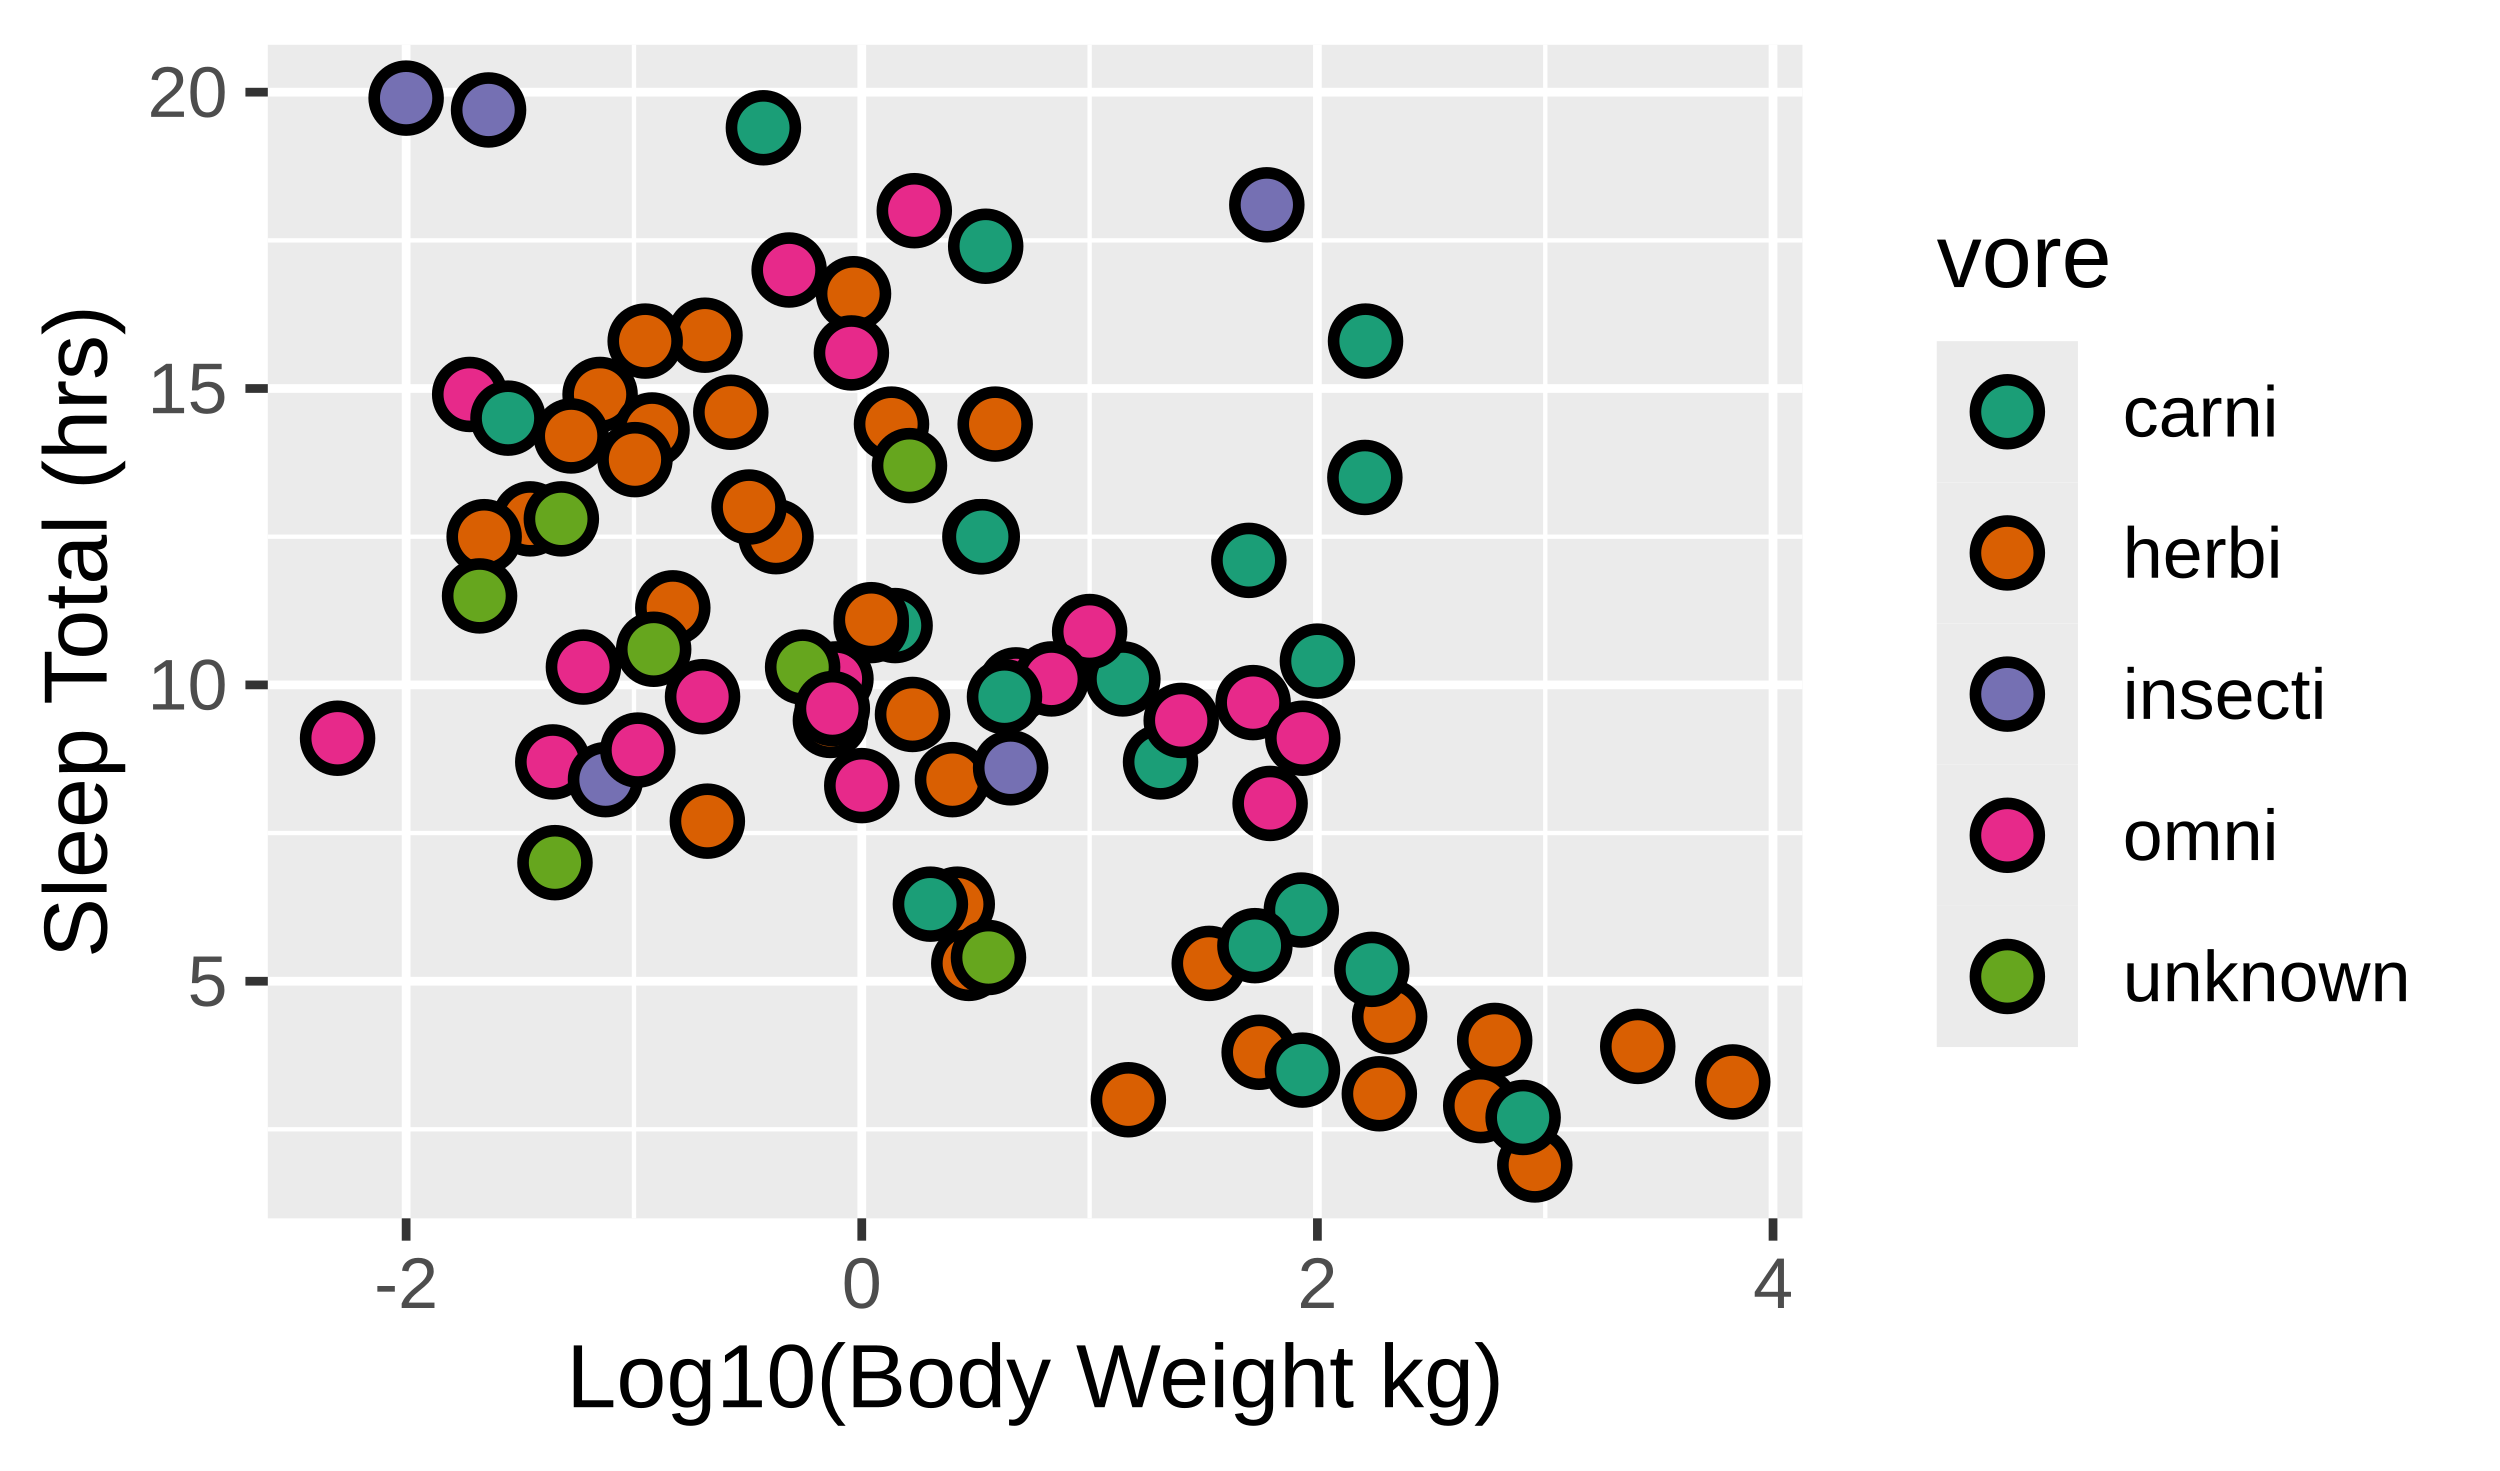
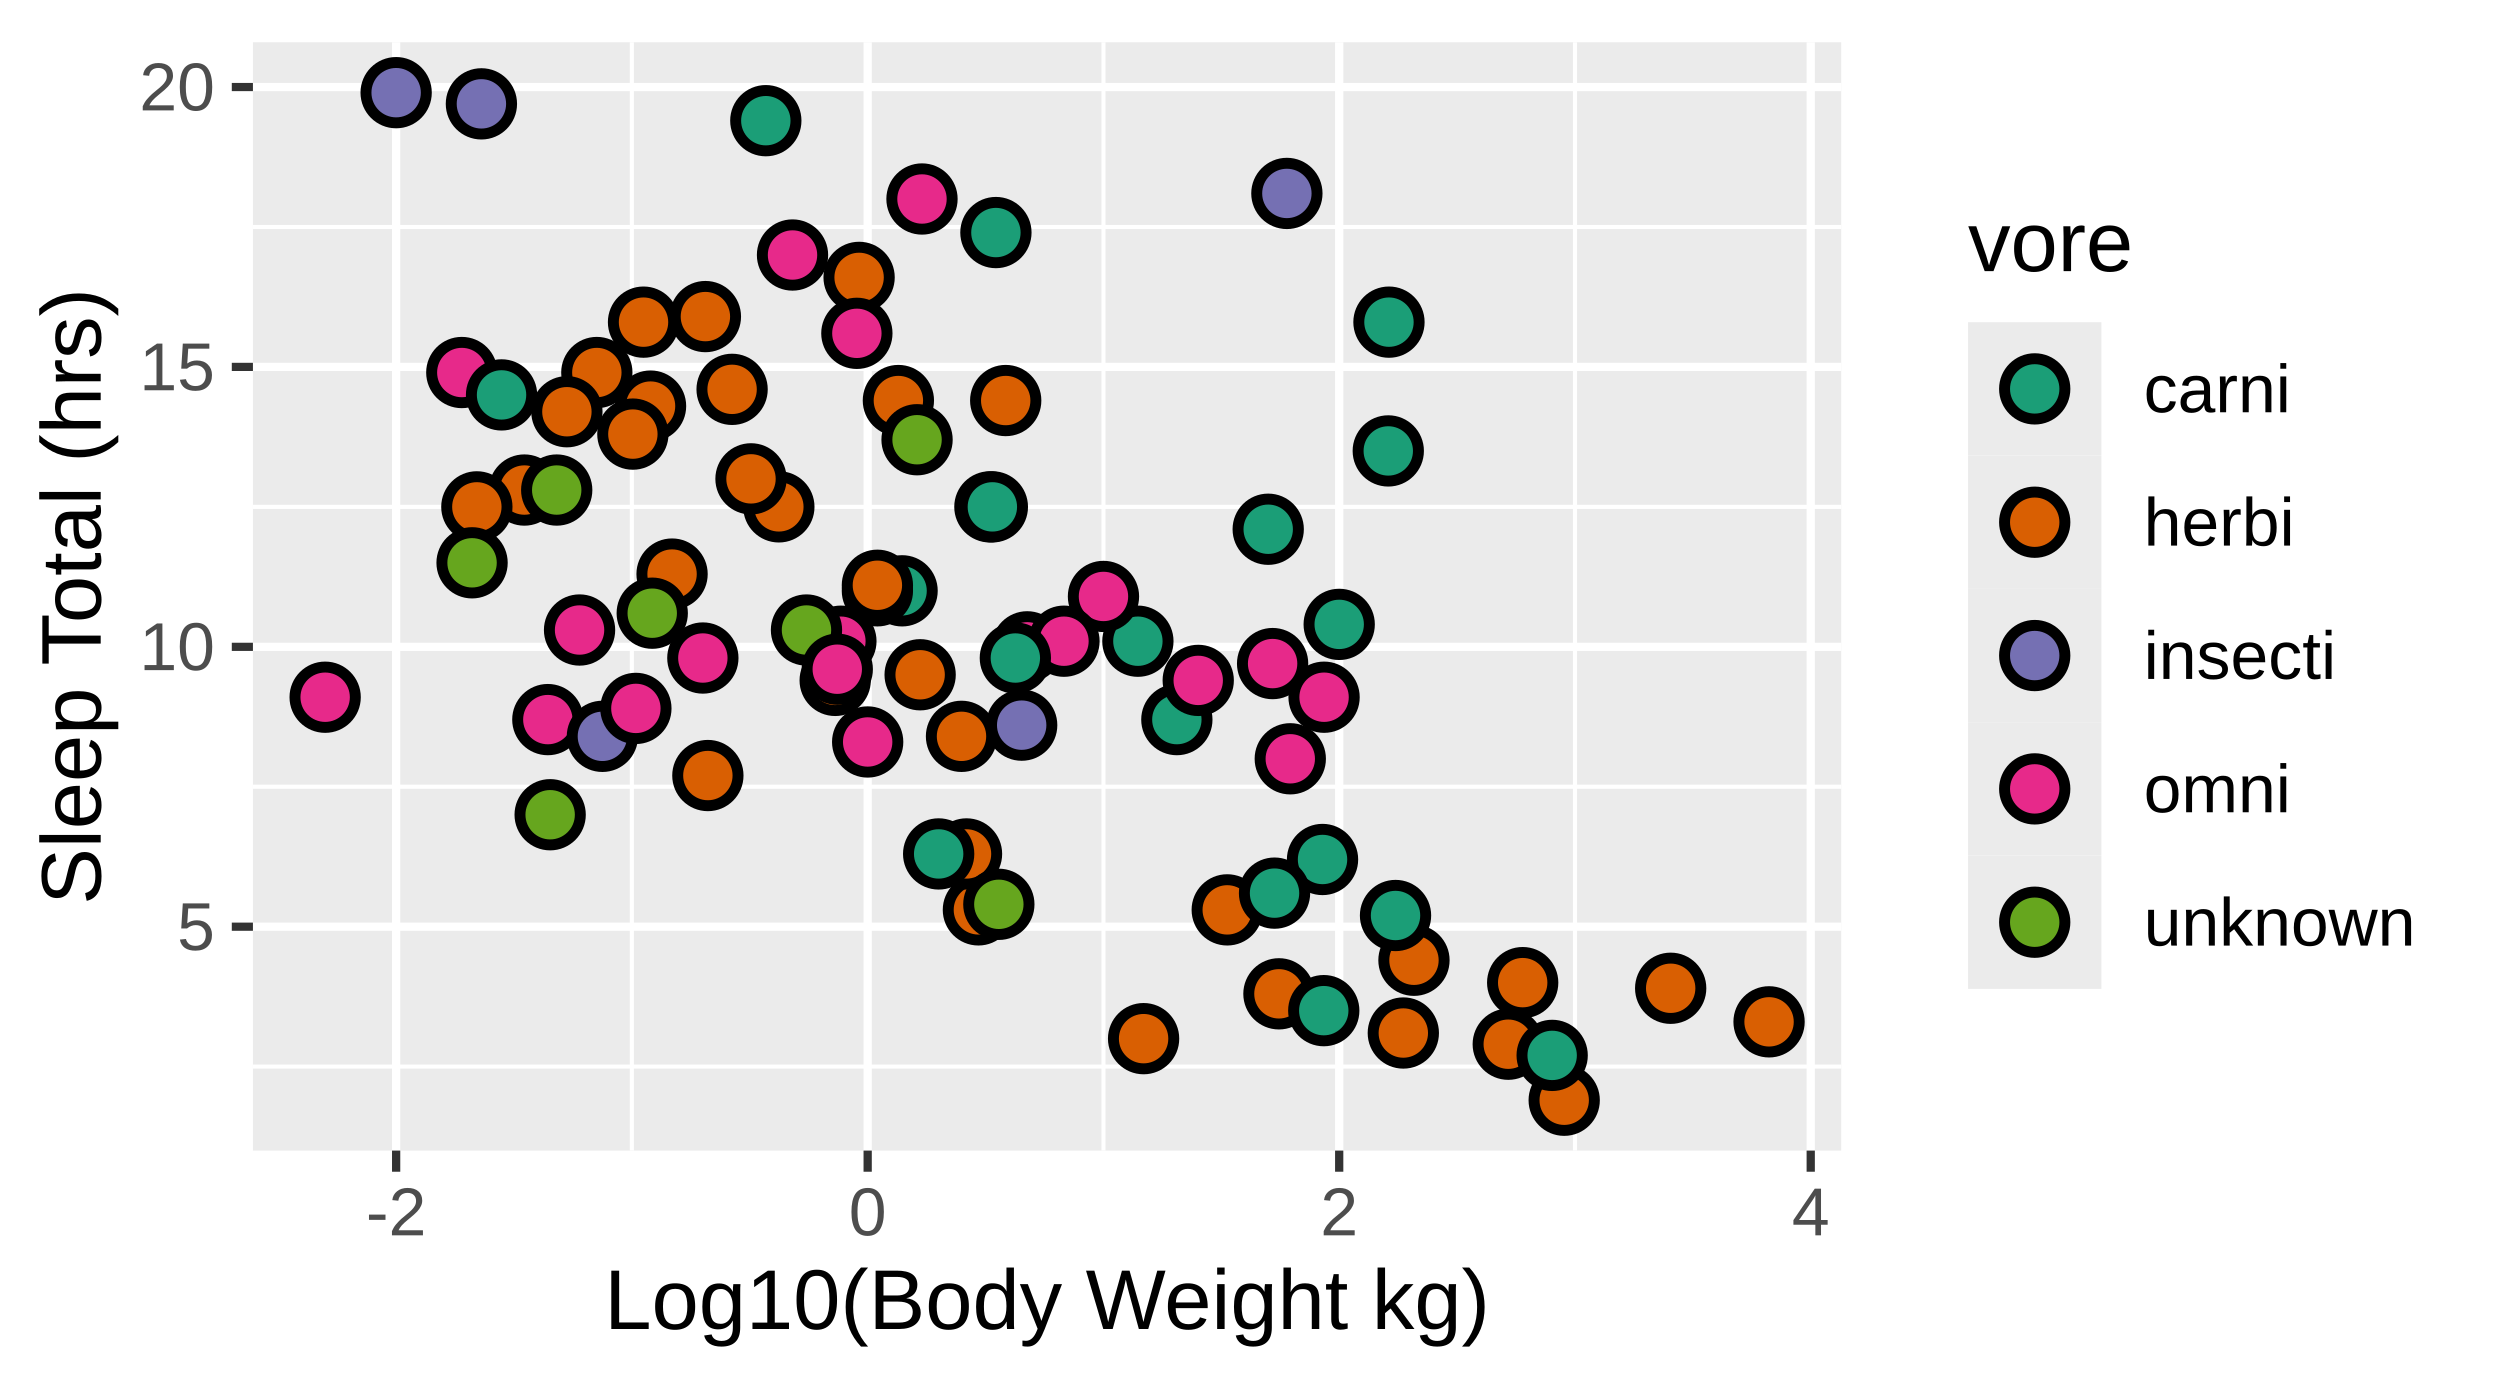
- <svg xmlns="http://www.w3.org/2000/svg" width="306.00pt" height="180.00pt" viewBox="0 0 306.00 180.00">
+ <svg xmlns="http://www.w3.org/2000/svg" width="324.00pt" height="180.00pt" viewBox="0 0 324.00 180.00">
  <g class="svglite">
    <defs>
      <style type="text/css">
    .svglite line, .svglite polyline, .svglite polygon, .svglite path, .svglite rect, .svglite circle {
      fill: none;
      stroke: #000000;
      stroke-linecap: round;
      stroke-linejoin: round;
      stroke-miterlimit: 10.00;
    }
    .svglite text {
      white-space: pre;
    }
    .svglite g.glyphgroup path {
      fill: inherit;
      stroke: none;
    }
  </style>
    </defs>
    <rect width="100%" height="100%" style="stroke: none; fill: #FFFFFF;" />
    <defs>
-       <clipPath id="cpMC4wMHwzMDYuMDB8MC4wMHwxODAuMDA=">
-         <rect x="0.00" y="0.00" width="306.00" height="180.00" />
+       <clipPath id="cpMC4wMHwzMjQuMDB8MC4wMHwxODAuMDA=">
+         <rect x="0.00" y="0.00" width="324.00" height="180.00" />
      </clipPath>
    </defs>
-     <g clip-path="url(#cpMC4wMHwzMDYuMDB8MC4wMHwxODAuMDA=)">
-       <rect x="0.00" y="0.00" width="306.00" height="180.00" style="stroke-width: 1.07; stroke: #FFFFFF; fill: #FFFFFF;" />
+     <g clip-path="url(#cpMC4wMHwzMjQuMDB8MC4wMHwxODAuMDA=)">
+       <rect x="0.00" y="0.00" width="324.00" height="180.00" style="stroke-width: 1.07; stroke: #FFFFFF; fill: #FFFFFF;" />
    </g>
    <defs>
-       <clipPath id="cpMzIuNzh8MjIwLjYyfDUuNDh8MTQ5LjEy">
-         <rect x="32.78" y="5.48" width="187.84" height="143.64" />
+       <clipPath id="cpMzIuNzh8MjM4LjYyfDUuNDh8MTQ5LjEy">
+         <rect x="32.78" y="5.48" width="205.84" height="143.64" />
      </clipPath>
    </defs>
-     <g clip-path="url(#cpMzIuNzh8MjIwLjYyfDUuNDh8MTQ5LjEy)">
-       <rect x="32.78" y="5.48" width="187.84" height="143.64" style="stroke-width: 1.07; stroke: none; fill: #EBEBEB;" />
-       <polyline points="32.78,138.23 220.62,138.23 " style="stroke-width: 0.53; stroke: #FFFFFF; stroke-linecap: butt;" />
-       <polyline points="32.78,101.96 220.62,101.96 " style="stroke-width: 0.53; stroke: #FFFFFF; stroke-linecap: butt;" />
-       <polyline points="32.78,65.69 220.62,65.69 " style="stroke-width: 0.53; stroke: #FFFFFF; stroke-linecap: butt;" />
-       <polyline points="32.78,29.42 220.62,29.42 " style="stroke-width: 0.53; stroke: #FFFFFF; stroke-linecap: butt;" />
-       <polyline points="77.60,149.12 77.60,5.48 " style="stroke-width: 0.53; stroke: #FFFFFF; stroke-linecap: butt;" />
-       <polyline points="133.37,149.12 133.37,5.48 " style="stroke-width: 0.53; stroke: #FFFFFF; stroke-linecap: butt;" />
-       <polyline points="189.14,149.12 189.14,5.48 " style="stroke-width: 0.53; stroke: #FFFFFF; stroke-linecap: butt;" />
-       <polyline points="32.78,120.10 220.62,120.10 " style="stroke-width: 1.07; stroke: #FFFFFF; stroke-linecap: butt;" />
-       <polyline points="32.78,83.83 220.62,83.83 " style="stroke-width: 1.07; stroke: #FFFFFF; stroke-linecap: butt;" />
-       <polyline points="32.78,47.55 220.62,47.55 " style="stroke-width: 1.07; stroke: #FFFFFF; stroke-linecap: butt;" />
-       <polyline points="32.78,11.28 220.62,11.28 " style="stroke-width: 1.07; stroke: #FFFFFF; stroke-linecap: butt;" />
-       <polyline points="49.71,149.12 49.71,5.48 " style="stroke-width: 1.07; stroke: #FFFFFF; stroke-linecap: butt;" />
-       <polyline points="105.48,149.12 105.48,5.48 " style="stroke-width: 1.07; stroke: #FFFFFF; stroke-linecap: butt;" />
-       <polyline points="161.25,149.12 161.25,5.48 " style="stroke-width: 1.07; stroke: #FFFFFF; stroke-linecap: butt;" />
-       <polyline points="217.02,149.12 217.02,5.48 " style="stroke-width: 1.07; stroke: #FFFFFF; stroke-linecap: butt;" />
-       <circle cx="152.86" cy="68.59" r="3.91" style="stroke-width: 1.42; fill: #1B9E77;" />
-       <circle cx="96.59" cy="33.05" r="3.91" style="stroke-width: 1.42; fill: #E7298A;" />
-       <circle cx="109.12" cy="51.91" r="3.91" style="stroke-width: 1.42; fill: #D95F02;" />
-       <circle cx="57.49" cy="48.28" r="3.91" style="stroke-width: 1.42; fill: #E7298A;" />
-       <circle cx="182.95" cy="127.35" r="3.91" style="stroke-width: 1.42; fill: #D95F02;" />
-       <circle cx="121.81" cy="51.91" r="3.91" style="stroke-width: 1.42; fill: #D95F02;" />
-       <circle cx="142.05" cy="93.26" r="3.91" style="stroke-width: 1.42; fill: #1B9E77;" />
-       <circle cx="67.93" cy="105.59" r="3.91" style="stroke-width: 1.42; fill: #66A61E;" />
-       <circle cx="137.44" cy="83.10" r="3.91" style="stroke-width: 1.42; fill: #1B9E77;" />
-       <circle cx="138.11" cy="134.61" r="3.91" style="stroke-width: 1.42; fill: #D95F02;" />
-       <circle cx="148.01" cy="117.92" r="3.91" style="stroke-width: 1.42; fill: #D95F02;" />
-       <circle cx="101.64" cy="88.18" r="3.91" style="stroke-width: 1.42; fill: #D95F02;" />
-       <circle cx="124.35" cy="83.83" r="3.91" style="stroke-width: 1.42; fill: #E7298A;" />
-       <circle cx="94.98" cy="65.69" r="3.91" style="stroke-width: 1.42; fill: #D95F02;" />
-       <circle cx="71.41" cy="81.65" r="3.91" style="stroke-width: 1.42; fill: #E7298A;" />
-       <circle cx="105.48" cy="96.16" r="3.91" style="stroke-width: 1.42; fill: #E7298A;" />
-       <circle cx="41.32" cy="90.36" r="3.91" style="stroke-width: 1.42; fill: #E7298A;" />
-       <circle cx="120.65" cy="30.14" r="3.91" style="stroke-width: 1.42; fill: #1B9E77;" />
-       <circle cx="118.58" cy="117.92" r="3.91" style="stroke-width: 1.42; fill: #D95F02;" />
-       <circle cx="111.91" cy="25.79" r="3.91" style="stroke-width: 1.42; fill: #E7298A;" />
-       <circle cx="200.46" cy="128.08" r="3.91" style="stroke-width: 1.42; fill: #D95F02;" />
-       <circle cx="59.80" cy="13.46" r="3.91" style="stroke-width: 1.42; fill: #7570B3;" />
-       <circle cx="181.24" cy="135.33" r="3.91" style="stroke-width: 1.42; fill: #D95F02;" />
-       <circle cx="168.83" cy="133.88" r="3.91" style="stroke-width: 1.42; fill: #D95F02;" />
-       <circle cx="102.32" cy="83.10" r="3.91" style="stroke-width: 1.42; fill: #E7298A;" />
-       <circle cx="133.37" cy="77.30" r="3.91" style="stroke-width: 1.42; fill: #E7298A;" />
-       <circle cx="73.45" cy="48.28" r="3.91" style="stroke-width: 1.42; fill: #D95F02;" />
-       <circle cx="119.94" cy="65.69" r="3.91" style="stroke-width: 1.42; fill: #1B9E77;" />
-       <circle cx="85.99" cy="85.28" r="3.91" style="stroke-width: 1.42; fill: #E7298A;" />
-       <circle cx="187.86" cy="142.59" r="3.91" style="stroke-width: 1.42; fill: #D95F02;" />
-       <circle cx="186.43" cy="136.78" r="3.91" style="stroke-width: 1.42; fill: #1B9E77;" />
-       <circle cx="159.28" cy="111.39" r="3.91" style="stroke-width: 1.42; fill: #1B9E77;" />
-       <circle cx="117.17" cy="110.67" r="3.91" style="stroke-width: 1.42; fill: #D95F02;" />
-       <circle cx="155.46" cy="98.34" r="3.91" style="stroke-width: 1.42; fill: #E7298A;" />
-       <circle cx="111.69" cy="87.45" r="3.91" style="stroke-width: 1.42; fill: #D95F02;" />
-       <circle cx="212.09" cy="132.43" r="3.91" style="stroke-width: 1.42; fill: #D95F02;" />
-       <circle cx="93.44" cy="15.64" r="3.91" style="stroke-width: 1.42; fill: #1B9E77;" />
-       <circle cx="128.70" cy="83.10" r="3.91" style="stroke-width: 1.42; fill: #E7298A;" />
-       <circle cx="69.91" cy="53.36" r="3.91" style="stroke-width: 1.42; fill: #D95F02;" />
-       <circle cx="79.81" cy="52.63" r="3.91" style="stroke-width: 1.42; fill: #D95F02;" />
-       <circle cx="64.88" cy="63.51" r="3.91" style="stroke-width: 1.42; fill: #D95F02;" />
-       <circle cx="59.26" cy="65.69" r="3.91" style="stroke-width: 1.42; fill: #D95F02;" />
-       <circle cx="49.71" cy="12.01" r="3.91" style="stroke-width: 1.42; fill: #7570B3;" />
-       <circle cx="89.45" cy="50.46" r="3.91" style="stroke-width: 1.42; fill: #D95F02;" />
-       <circle cx="109.56" cy="76.57" r="3.91" style="stroke-width: 1.42; fill: #1B9E77;" />
-       <circle cx="86.58" cy="100.51" r="3.91" style="stroke-width: 1.42; fill: #D95F02;" />
-       <circle cx="62.18" cy="51.18" r="3.91" style="stroke-width: 1.42; fill: #1B9E77;" />
-       <circle cx="116.58" cy="95.43" r="3.91" style="stroke-width: 1.42; fill: #D95F02;" />
-       <circle cx="154.12" cy="128.80" r="3.91" style="stroke-width: 1.42; fill: #D95F02;" />
-       <circle cx="153.38" cy="86.00" r="3.91" style="stroke-width: 1.42; fill: #E7298A;" />
-       <circle cx="167.14" cy="41.75" r="3.91" style="stroke-width: 1.42; fill: #1B9E77;" />
-       <circle cx="161.25" cy="80.92" r="3.91" style="stroke-width: 1.42; fill: #1B9E77;" />
-       <circle cx="167.06" cy="58.44" r="3.91" style="stroke-width: 1.42; fill: #1B9E77;" />
-       <circle cx="144.58" cy="88.18" r="3.91" style="stroke-width: 1.42; fill: #E7298A;" />
-       <circle cx="98.24" cy="81.65" r="3.91" style="stroke-width: 1.42; fill: #66A61E;" />
-       <circle cx="106.64" cy="76.57" r="3.91" style="stroke-width: 1.42; fill: #E7298A;" />
-       <circle cx="58.70" cy="72.94" r="3.91" style="stroke-width: 1.42; fill: #66A61E;" />
-       <circle cx="111.32" cy="56.99" r="3.91" style="stroke-width: 1.42; fill: #66A61E;" />
-       <circle cx="159.42" cy="130.98" r="3.91" style="stroke-width: 1.42; fill: #1B9E77;" />
-       <circle cx="153.60" cy="115.75" r="3.91" style="stroke-width: 1.42; fill: #1B9E77;" />
-       <circle cx="106.64" cy="75.85" r="3.91" style="stroke-width: 1.42; fill: #D95F02;" />
-       <circle cx="155.06" cy="25.07" r="3.91" style="stroke-width: 1.42; fill: #7570B3;" />
-       <circle cx="120.99" cy="117.20" r="3.91" style="stroke-width: 1.42; fill: #66A61E;" />
-       <circle cx="91.68" cy="62.06" r="3.91" style="stroke-width: 1.42; fill: #D95F02;" />
-       <circle cx="67.66" cy="93.26" r="3.91" style="stroke-width: 1.42; fill: #E7298A;" />
-       <circle cx="101.88" cy="86.73" r="3.91" style="stroke-width: 1.42; fill: #E7298A;" />
-       <circle cx="74.11" cy="95.43" r="3.91" style="stroke-width: 1.42; fill: #7570B3;" />
-       <circle cx="82.35" cy="74.40" r="3.91" style="stroke-width: 1.42; fill: #D95F02;" />
-       <circle cx="80.01" cy="79.47" r="3.91" style="stroke-width: 1.42; fill: #66A61E;" />
-       <circle cx="104.47" cy="35.95" r="3.91" style="stroke-width: 1.42; fill: #D95F02;" />
-       <circle cx="77.72" cy="56.26" r="3.91" style="stroke-width: 1.42; fill: #D95F02;" />
-       <circle cx="86.29" cy="41.03" r="3.91" style="stroke-width: 1.42; fill: #D95F02;" />
-       <circle cx="68.71" cy="63.51" r="3.91" style="stroke-width: 1.42; fill: #66A61E;" />
-       <circle cx="159.46" cy="90.36" r="3.91" style="stroke-width: 1.42; fill: #E7298A;" />
-       <circle cx="123.70" cy="93.98" r="3.91" style="stroke-width: 1.42; fill: #7570B3;" />
-       <circle cx="78.97" cy="41.75" r="3.91" style="stroke-width: 1.42; fill: #D95F02;" />
-       <circle cx="170.09" cy="124.45" r="3.91" style="stroke-width: 1.42; fill: #D95F02;" />
-       <circle cx="104.21" cy="43.20" r="3.91" style="stroke-width: 1.42; fill: #E7298A;" />
-       <circle cx="78.07" cy="91.81" r="3.91" style="stroke-width: 1.42; fill: #E7298A;" />
-       <circle cx="167.91" cy="118.65" r="3.91" style="stroke-width: 1.42; fill: #1B9E77;" />
-       <circle cx="113.88" cy="110.67" r="3.91" style="stroke-width: 1.42; fill: #1B9E77;" />
-       <circle cx="120.23" cy="65.69" r="3.91" style="stroke-width: 1.42; fill: #1B9E77;" />
-       <circle cx="122.95" cy="85.28" r="3.91" style="stroke-width: 1.42; fill: #1B9E77;" />
+     <g clip-path="url(#cpMzIuNzh8MjM4LjYyfDUuNDh8MTQ5LjEy)">
+       <rect x="32.78" y="5.48" width="205.84" height="143.64" style="stroke-width: 1.07; stroke: none; fill: #EBEBEB;" />
+       <polyline points="32.78,138.23 238.62,138.23 " style="stroke-width: 0.53; stroke: #FFFFFF; stroke-linecap: butt;" />
+       <polyline points="32.78,101.96 238.62,101.96 " style="stroke-width: 0.53; stroke: #FFFFFF; stroke-linecap: butt;" />
+       <polyline points="32.78,65.69 238.62,65.69 " style="stroke-width: 0.53; stroke: #FFFFFF; stroke-linecap: butt;" />
+       <polyline points="32.78,29.42 238.62,29.42 " style="stroke-width: 0.53; stroke: #FFFFFF; stroke-linecap: butt;" />
+       <polyline points="81.89,149.12 81.89,5.48 " style="stroke-width: 0.53; stroke: #FFFFFF; stroke-linecap: butt;" />
+       <polyline points="143.01,149.12 143.01,5.48 " style="stroke-width: 0.53; stroke: #FFFFFF; stroke-linecap: butt;" />
+       <polyline points="204.12,149.12 204.12,5.48 " style="stroke-width: 0.53; stroke: #FFFFFF; stroke-linecap: butt;" />
+       <polyline points="32.78,120.10 238.62,120.10 " style="stroke-width: 1.07; stroke: #FFFFFF; stroke-linecap: butt;" />
+       <polyline points="32.78,83.83 238.62,83.83 " style="stroke-width: 1.07; stroke: #FFFFFF; stroke-linecap: butt;" />
+       <polyline points="32.78,47.55 238.62,47.55 " style="stroke-width: 1.07; stroke: #FFFFFF; stroke-linecap: butt;" />
+       <polyline points="32.78,11.28 238.62,11.28 " style="stroke-width: 1.07; stroke: #FFFFFF; stroke-linecap: butt;" />
+       <polyline points="51.34,149.12 51.34,5.48 " style="stroke-width: 1.07; stroke: #FFFFFF; stroke-linecap: butt;" />
+       <polyline points="112.45,149.12 112.45,5.48 " style="stroke-width: 1.07; stroke: #FFFFFF; stroke-linecap: butt;" />
+       <polyline points="173.56,149.12 173.56,5.48 " style="stroke-width: 1.07; stroke: #FFFFFF; stroke-linecap: butt;" />
+       <polyline points="234.67,149.12 234.67,5.48 " style="stroke-width: 1.07; stroke: #FFFFFF; stroke-linecap: butt;" />
+       <circle cx="164.36" cy="68.59" r="3.91" style="stroke-width: 1.42; fill: #1B9E77;" />
+       <circle cx="102.71" cy="33.05" r="3.91" style="stroke-width: 1.42; fill: #E7298A;" />
+       <circle cx="116.43" cy="51.91" r="3.91" style="stroke-width: 1.42; fill: #D95F02;" />
+       <circle cx="59.85" cy="48.28" r="3.91" style="stroke-width: 1.42; fill: #E7298A;" />
+       <circle cx="197.34" cy="127.35" r="3.91" style="stroke-width: 1.42; fill: #D95F02;" />
+       <circle cx="130.34" cy="51.91" r="3.91" style="stroke-width: 1.42; fill: #D95F02;" />
+       <circle cx="152.52" cy="93.26" r="3.91" style="stroke-width: 1.42; fill: #1B9E77;" />
+       <circle cx="71.30" cy="105.59" r="3.91" style="stroke-width: 1.42; fill: #66A61E;" />
+       <circle cx="147.47" cy="83.10" r="3.91" style="stroke-width: 1.42; fill: #1B9E77;" />
+       <circle cx="148.21" cy="134.61" r="3.91" style="stroke-width: 1.42; fill: #D95F02;" />
+       <circle cx="159.05" cy="117.92" r="3.91" style="stroke-width: 1.42; fill: #D95F02;" />
+       <circle cx="108.24" cy="88.18" r="3.91" style="stroke-width: 1.42; fill: #D95F02;" />
+       <circle cx="133.13" cy="83.83" r="3.91" style="stroke-width: 1.42; fill: #E7298A;" />
+       <circle cx="100.94" cy="65.69" r="3.91" style="stroke-width: 1.42; fill: #D95F02;" />
+       <circle cx="75.11" cy="81.65" r="3.91" style="stroke-width: 1.42; fill: #E7298A;" />
+       <circle cx="112.45" cy="96.16" r="3.91" style="stroke-width: 1.42; fill: #E7298A;" />
+       <circle cx="42.14" cy="90.36" r="3.91" style="stroke-width: 1.42; fill: #E7298A;" />
+       <circle cx="129.07" cy="30.14" r="3.91" style="stroke-width: 1.42; fill: #1B9E77;" />
+       <circle cx="126.80" cy="117.92" r="3.91" style="stroke-width: 1.42; fill: #D95F02;" />
+       <circle cx="119.49" cy="25.79" r="3.91" style="stroke-width: 1.42; fill: #E7298A;" />
+       <circle cx="216.52" cy="128.08" r="3.91" style="stroke-width: 1.42; fill: #D95F02;" />
+       <circle cx="62.39" cy="13.46" r="3.91" style="stroke-width: 1.42; fill: #7570B3;" />
+       <circle cx="195.47" cy="135.33" r="3.91" style="stroke-width: 1.42; fill: #D95F02;" />
+       <circle cx="181.87" cy="133.88" r="3.91" style="stroke-width: 1.42; fill: #D95F02;" />
+       <circle cx="108.98" cy="83.10" r="3.91" style="stroke-width: 1.42; fill: #E7298A;" />
+       <circle cx="143.01" cy="77.30" r="3.91" style="stroke-width: 1.42; fill: #E7298A;" />
+       <circle cx="77.35" cy="48.28" r="3.91" style="stroke-width: 1.42; fill: #D95F02;" />
+       <circle cx="128.29" cy="65.69" r="3.91" style="stroke-width: 1.42; fill: #1B9E77;" />
+       <circle cx="91.09" cy="85.28" r="3.91" style="stroke-width: 1.42; fill: #E7298A;" />
+       <circle cx="202.72" cy="142.59" r="3.91" style="stroke-width: 1.42; fill: #D95F02;" />
+       <circle cx="201.16" cy="136.78" r="3.91" style="stroke-width: 1.42; fill: #1B9E77;" />
+       <circle cx="171.40" cy="111.39" r="3.91" style="stroke-width: 1.42; fill: #1B9E77;" />
+       <circle cx="125.26" cy="110.67" r="3.91" style="stroke-width: 1.42; fill: #D95F02;" />
+       <circle cx="167.22" cy="98.34" r="3.91" style="stroke-width: 1.42; fill: #E7298A;" />
+       <circle cx="119.25" cy="87.45" r="3.91" style="stroke-width: 1.42; fill: #D95F02;" />
+       <circle cx="229.27" cy="132.43" r="3.91" style="stroke-width: 1.42; fill: #D95F02;" />
+       <circle cx="99.25" cy="15.64" r="3.91" style="stroke-width: 1.42; fill: #1B9E77;" />
+       <circle cx="137.89" cy="83.10" r="3.91" style="stroke-width: 1.42; fill: #E7298A;" />
+       <circle cx="73.47" cy="53.36" r="3.91" style="stroke-width: 1.42; fill: #D95F02;" />
+       <circle cx="84.31" cy="52.63" r="3.91" style="stroke-width: 1.42; fill: #D95F02;" />
+       <circle cx="67.96" cy="63.51" r="3.91" style="stroke-width: 1.42; fill: #D95F02;" />
+       <circle cx="61.80" cy="65.69" r="3.91" style="stroke-width: 1.42; fill: #D95F02;" />
+       <circle cx="51.34" cy="12.01" r="3.91" style="stroke-width: 1.42; fill: #7570B3;" />
+       <circle cx="94.88" cy="50.46" r="3.91" style="stroke-width: 1.42; fill: #D95F02;" />
+       <circle cx="116.91" cy="76.57" r="3.91" style="stroke-width: 1.42; fill: #1B9E77;" />
+       <circle cx="91.74" cy="100.51" r="3.91" style="stroke-width: 1.42; fill: #D95F02;" />
+       <circle cx="65.00" cy="51.18" r="3.91" style="stroke-width: 1.42; fill: #1B9E77;" />
+       <circle cx="124.61" cy="95.43" r="3.91" style="stroke-width: 1.42; fill: #D95F02;" />
+       <circle cx="165.75" cy="128.80" r="3.91" style="stroke-width: 1.42; fill: #D95F02;" />
+       <circle cx="164.93" cy="86.00" r="3.91" style="stroke-width: 1.42; fill: #E7298A;" />
+       <circle cx="180.01" cy="41.75" r="3.91" style="stroke-width: 1.42; fill: #1B9E77;" />
+       <circle cx="173.56" cy="80.92" r="3.91" style="stroke-width: 1.42; fill: #1B9E77;" />
+       <circle cx="179.92" cy="58.44" r="3.91" style="stroke-width: 1.42; fill: #1B9E77;" />
+       <circle cx="155.29" cy="88.18" r="3.91" style="stroke-width: 1.42; fill: #E7298A;" />
+       <circle cx="104.52" cy="81.65" r="3.91" style="stroke-width: 1.42; fill: #66A61E;" />
+       <circle cx="113.71" cy="76.57" r="3.91" style="stroke-width: 1.42; fill: #E7298A;" />
+       <circle cx="61.18" cy="72.94" r="3.91" style="stroke-width: 1.42; fill: #66A61E;" />
+       <circle cx="118.85" cy="56.99" r="3.91" style="stroke-width: 1.42; fill: #66A61E;" />
+       <circle cx="171.56" cy="130.98" r="3.91" style="stroke-width: 1.42; fill: #1B9E77;" />
+       <circle cx="165.18" cy="115.75" r="3.91" style="stroke-width: 1.42; fill: #1B9E77;" />
+       <circle cx="113.71" cy="75.85" r="3.91" style="stroke-width: 1.42; fill: #D95F02;" />
+       <circle cx="166.78" cy="25.07" r="3.91" style="stroke-width: 1.42; fill: #7570B3;" />
+       <circle cx="129.45" cy="117.20" r="3.91" style="stroke-width: 1.42; fill: #66A61E;" />
+       <circle cx="97.33" cy="62.06" r="3.91" style="stroke-width: 1.42; fill: #D95F02;" />
+       <circle cx="71.00" cy="93.26" r="3.91" style="stroke-width: 1.42; fill: #E7298A;" />
+       <circle cx="108.51" cy="86.73" r="3.91" style="stroke-width: 1.42; fill: #E7298A;" />
+       <circle cx="78.07" cy="95.43" r="3.91" style="stroke-width: 1.42; fill: #7570B3;" />
+       <circle cx="87.10" cy="74.40" r="3.91" style="stroke-width: 1.42; fill: #D95F02;" />
+       <circle cx="84.53" cy="79.47" r="3.91" style="stroke-width: 1.42; fill: #66A61E;" />
+       <circle cx="111.34" cy="35.95" r="3.91" style="stroke-width: 1.42; fill: #D95F02;" />
+       <circle cx="82.02" cy="56.26" r="3.91" style="stroke-width: 1.42; fill: #D95F02;" />
+       <circle cx="91.42" cy="41.03" r="3.91" style="stroke-width: 1.42; fill: #D95F02;" />
+       <circle cx="72.15" cy="63.51" r="3.91" style="stroke-width: 1.42; fill: #66A61E;" />
+       <circle cx="171.60" cy="90.36" r="3.91" style="stroke-width: 1.42; fill: #E7298A;" />
+       <circle cx="132.41" cy="93.98" r="3.91" style="stroke-width: 1.42; fill: #7570B3;" />
+       <circle cx="83.40" cy="41.75" r="3.91" style="stroke-width: 1.42; fill: #D95F02;" />
+       <circle cx="183.25" cy="124.45" r="3.91" style="stroke-width: 1.42; fill: #D95F02;" />
+       <circle cx="111.05" cy="43.20" r="3.91" style="stroke-width: 1.42; fill: #E7298A;" />
+       <circle cx="82.41" cy="91.81" r="3.91" style="stroke-width: 1.42; fill: #E7298A;" />
+       <circle cx="180.86" cy="118.65" r="3.91" style="stroke-width: 1.42; fill: #1B9E77;" />
+       <circle cx="121.65" cy="110.67" r="3.91" style="stroke-width: 1.42; fill: #1B9E77;" />
+       <circle cx="128.61" cy="65.69" r="3.91" style="stroke-width: 1.42; fill: #1B9E77;" />
+       <circle cx="131.59" cy="85.28" r="3.91" style="stroke-width: 1.42; fill: #1B9E77;" />
    </g>
-     <g clip-path="url(#cpMC4wMHwzMDYuMDB8MC4wMHwxODAuMDA=)">
+     <g clip-path="url(#cpMC4wMHwzMjQuMDB8MC4wMHwxODAuMDA=)">
      <text x="27.85" y="123.13" text-anchor="end" style="font-size: 8.80px;fill: #4D4D4D; font-family: &quot;Liberation Sans&quot;;" textLength="4.89px" lengthAdjust="spacingAndGlyphs">5</text>
      <text x="27.85" y="86.85" text-anchor="end" style="font-size: 8.80px;fill: #4D4D4D; font-family: &quot;Liberation Sans&quot;;" textLength="9.78px" lengthAdjust="spacingAndGlyphs">10</text>
      <text x="27.85" y="50.58" text-anchor="end" style="font-size: 8.80px;fill: #4D4D4D; font-family: &quot;Liberation Sans&quot;;" textLength="9.78px" lengthAdjust="spacingAndGlyphs">15</text>
      <text x="27.85" y="14.31" text-anchor="end" style="font-size: 8.80px;fill: #4D4D4D; font-family: &quot;Liberation Sans&quot;;" textLength="9.78px" lengthAdjust="spacingAndGlyphs">20</text>
      <polyline points="30.04,120.10 32.78,120.10 " style="stroke-width: 1.07; stroke: #333333; stroke-linecap: butt;" />
      <polyline points="30.04,83.83 32.78,83.83 " style="stroke-width: 1.07; stroke: #333333; stroke-linecap: butt;" />
      <polyline points="30.04,47.55 32.78,47.55 " style="stroke-width: 1.07; stroke: #333333; stroke-linecap: butt;" />
      <polyline points="30.04,11.28 32.78,11.28 " style="stroke-width: 1.07; stroke: #333333; stroke-linecap: butt;" />
-       <polyline points="49.71,151.86 49.71,149.12 " style="stroke-width: 1.07; stroke: #333333; stroke-linecap: butt;" />
-       <polyline points="105.48,151.86 105.48,149.12 " style="stroke-width: 1.07; stroke: #333333; stroke-linecap: butt;" />
-       <polyline points="161.25,151.86 161.25,149.12 " style="stroke-width: 1.07; stroke: #333333; stroke-linecap: butt;" />
-       <polyline points="217.02,151.86 217.02,149.12 " style="stroke-width: 1.07; stroke: #333333; stroke-linecap: butt;" />
-       <text x="49.71" y="160.10" text-anchor="middle" style="font-size: 8.80px;fill: #4D4D4D; font-family: &quot;Liberation Sans&quot;;" textLength="7.81px" lengthAdjust="spacingAndGlyphs">-2</text>
-       <text x="105.48" y="160.10" text-anchor="middle" style="font-size: 8.80px;fill: #4D4D4D; font-family: &quot;Liberation Sans&quot;;" textLength="4.89px" lengthAdjust="spacingAndGlyphs">0</text>
-       <text x="161.25" y="160.10" text-anchor="middle" style="font-size: 8.80px;fill: #4D4D4D; font-family: &quot;Liberation Sans&quot;;" textLength="4.89px" lengthAdjust="spacingAndGlyphs">2</text>
-       <text x="217.02" y="160.10" text-anchor="middle" style="font-size: 8.80px;fill: #4D4D4D; font-family: &quot;Liberation Sans&quot;;" textLength="4.89px" lengthAdjust="spacingAndGlyphs">4</text>
-       <text x="126.70" y="172.24" text-anchor="middle" style="font-size: 11.00px; font-family: &quot;Liberation Sans&quot;;" textLength="114.83px" lengthAdjust="spacingAndGlyphs">Log10(Body Weight kg)</text>
+       <polyline points="51.34,151.86 51.34,149.12 " style="stroke-width: 1.07; stroke: #333333; stroke-linecap: butt;" />
+       <polyline points="112.45,151.86 112.45,149.12 " style="stroke-width: 1.07; stroke: #333333; stroke-linecap: butt;" />
+       <polyline points="173.56,151.86 173.56,149.12 " style="stroke-width: 1.07; stroke: #333333; stroke-linecap: butt;" />
+       <polyline points="234.67,151.86 234.67,149.12 " style="stroke-width: 1.07; stroke: #333333; stroke-linecap: butt;" />
+       <text x="51.34" y="160.10" text-anchor="middle" style="font-size: 8.80px;fill: #4D4D4D; font-family: &quot;Liberation Sans&quot;;" textLength="7.81px" lengthAdjust="spacingAndGlyphs">-2</text>
+       <text x="112.45" y="160.10" text-anchor="middle" style="font-size: 8.80px;fill: #4D4D4D; font-family: &quot;Liberation Sans&quot;;" textLength="4.89px" lengthAdjust="spacingAndGlyphs">0</text>
+       <text x="173.56" y="160.10" text-anchor="middle" style="font-size: 8.80px;fill: #4D4D4D; font-family: &quot;Liberation Sans&quot;;" textLength="4.89px" lengthAdjust="spacingAndGlyphs">2</text>
+       <text x="234.67" y="160.10" text-anchor="middle" style="font-size: 8.80px;fill: #4D4D4D; font-family: &quot;Liberation Sans&quot;;" textLength="4.89px" lengthAdjust="spacingAndGlyphs">4</text>
+       <text x="135.70" y="172.24" text-anchor="middle" style="font-size: 11.00px; font-family: &quot;Liberation Sans&quot;;" textLength="114.83px" lengthAdjust="spacingAndGlyphs">Log10(Body Weight kg)</text>
      <text transform="translate(13.05,77.30) rotate(-90)" text-anchor="middle" style="font-size: 11.00px; font-family: &quot;Liberation Sans&quot;;" textLength="79.92px" lengthAdjust="spacingAndGlyphs">Sleep Total (hrs)</text>
-       <rect x="231.58" y="20.95" width="68.94" height="112.69" style="stroke-width: 1.07; stroke: none; fill: #FFFFFF;" />
-       <text x="237.06" y="35.14" style="font-size: 11.00px; font-family: &quot;Liberation Sans&quot;;" textLength="21.41px" lengthAdjust="spacingAndGlyphs">vore</text>
-       <rect x="237.06" y="41.76" width="17.28" height="17.28" style="stroke-width: 1.07; stroke: none; fill: #EBEBEB;" />
-       <circle cx="245.70" cy="50.40" r="3.91" style="stroke-width: 1.42; fill: #1B9E77;" />
-       <rect x="237.06" y="59.04" width="17.28" height="17.28" style="stroke-width: 1.07; stroke: none; fill: #EBEBEB;" />
-       <circle cx="245.70" cy="67.68" r="3.91" style="stroke-width: 1.42; fill: #D95F02;" />
-       <rect x="237.06" y="76.32" width="17.28" height="17.28" style="stroke-width: 1.07; stroke: none; fill: #EBEBEB;" />
-       <circle cx="245.70" cy="84.96" r="3.91" style="stroke-width: 1.42; fill: #7570B3;" />
-       <rect x="237.06" y="93.60" width="17.28" height="17.28" style="stroke-width: 1.07; stroke: none; fill: #EBEBEB;" />
-       <circle cx="245.70" cy="102.24" r="3.91" style="stroke-width: 1.42; fill: #E7298A;" />
-       <rect x="237.06" y="110.88" width="17.28" height="17.28" style="stroke-width: 1.07; stroke: none; fill: #EBEBEB;" />
-       <circle cx="245.70" cy="119.52" r="3.91" style="stroke-width: 1.42; fill: #66A61E;" />
-       <text x="259.82" y="53.43" style="font-size: 8.80px; font-family: &quot;Liberation Sans&quot;;" textLength="19.06px" lengthAdjust="spacingAndGlyphs">carni</text>
-       <text x="259.82" y="70.71" style="font-size: 8.80px; font-family: &quot;Liberation Sans&quot;;" textLength="19.55px" lengthAdjust="spacingAndGlyphs">herbi</text>
-       <text x="259.82" y="87.99" style="font-size: 8.80px; font-family: &quot;Liberation Sans&quot;;" textLength="24.94px" lengthAdjust="spacingAndGlyphs">insecti</text>
-       <text x="259.82" y="105.27" style="font-size: 8.80px; font-family: &quot;Liberation Sans&quot;;" textLength="19.06px" lengthAdjust="spacingAndGlyphs">omni</text>
-       <text x="259.82" y="122.55" style="font-size: 8.80px; font-family: &quot;Liberation Sans&quot;;" textLength="35.22px" lengthAdjust="spacingAndGlyphs">unknown</text>
+       <rect x="249.58" y="20.95" width="68.94" height="112.69" style="stroke-width: 1.07; stroke: none; fill: #FFFFFF;" />
+       <text x="255.06" y="35.14" style="font-size: 11.00px; font-family: &quot;Liberation Sans&quot;;" textLength="21.41px" lengthAdjust="spacingAndGlyphs">vore</text>
+       <rect x="255.06" y="41.76" width="17.28" height="17.28" style="stroke-width: 1.07; stroke: none; fill: #EBEBEB;" />
+       <circle cx="263.70" cy="50.40" r="3.91" style="stroke-width: 1.42; fill: #1B9E77;" />
+       <rect x="255.06" y="59.04" width="17.28" height="17.28" style="stroke-width: 1.07; stroke: none; fill: #EBEBEB;" />
+       <circle cx="263.70" cy="67.68" r="3.91" style="stroke-width: 1.42; fill: #D95F02;" />
+       <rect x="255.06" y="76.32" width="17.28" height="17.28" style="stroke-width: 1.07; stroke: none; fill: #EBEBEB;" />
+       <circle cx="263.70" cy="84.96" r="3.91" style="stroke-width: 1.42; fill: #7570B3;" />
+       <rect x="255.06" y="93.60" width="17.28" height="17.28" style="stroke-width: 1.07; stroke: none; fill: #EBEBEB;" />
+       <circle cx="263.70" cy="102.24" r="3.91" style="stroke-width: 1.42; fill: #E7298A;" />
+       <rect x="255.06" y="110.88" width="17.28" height="17.28" style="stroke-width: 1.07; stroke: none; fill: #EBEBEB;" />
+       <circle cx="263.70" cy="119.52" r="3.91" style="stroke-width: 1.42; fill: #66A61E;" />
+       <text x="277.82" y="53.43" style="font-size: 8.80px; font-family: &quot;Liberation Sans&quot;;" textLength="19.06px" lengthAdjust="spacingAndGlyphs">carni</text>
+       <text x="277.82" y="70.71" style="font-size: 8.80px; font-family: &quot;Liberation Sans&quot;;" textLength="19.55px" lengthAdjust="spacingAndGlyphs">herbi</text>
+       <text x="277.82" y="87.99" style="font-size: 8.80px; font-family: &quot;Liberation Sans&quot;;" textLength="24.94px" lengthAdjust="spacingAndGlyphs">insecti</text>
+       <text x="277.82" y="105.27" style="font-size: 8.80px; font-family: &quot;Liberation Sans&quot;;" textLength="19.06px" lengthAdjust="spacingAndGlyphs">omni</text>
+       <text x="277.82" y="122.55" style="font-size: 8.80px; font-family: &quot;Liberation Sans&quot;;" textLength="35.22px" lengthAdjust="spacingAndGlyphs">unknown</text>
    </g>
  </g>
</svg>
